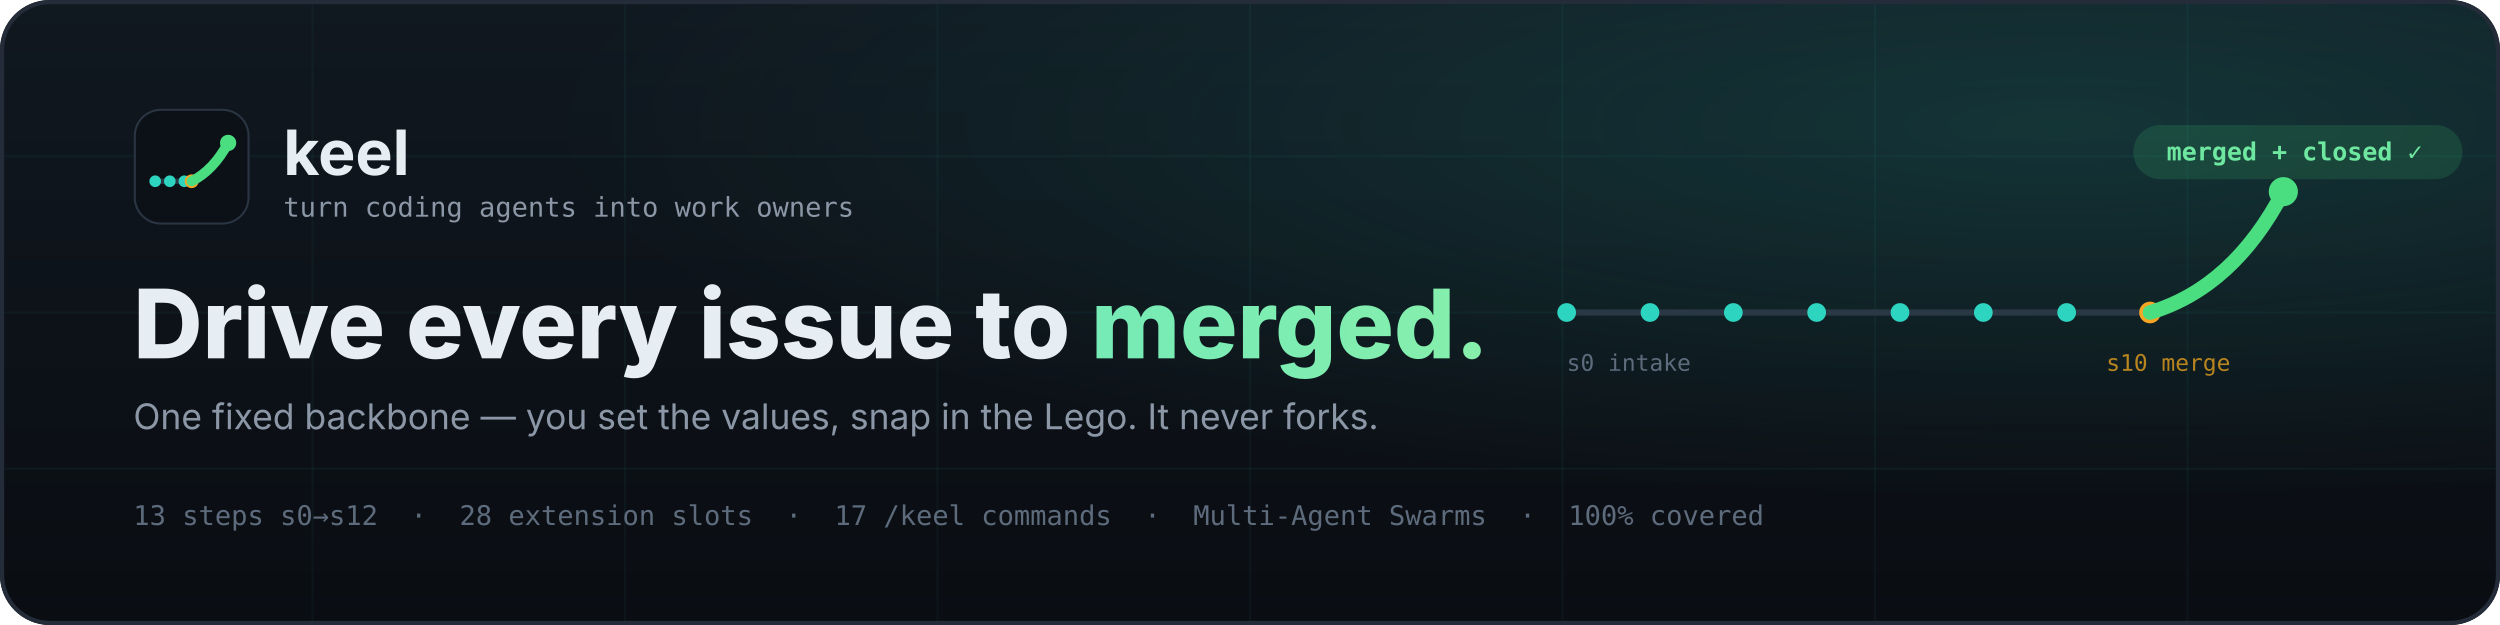
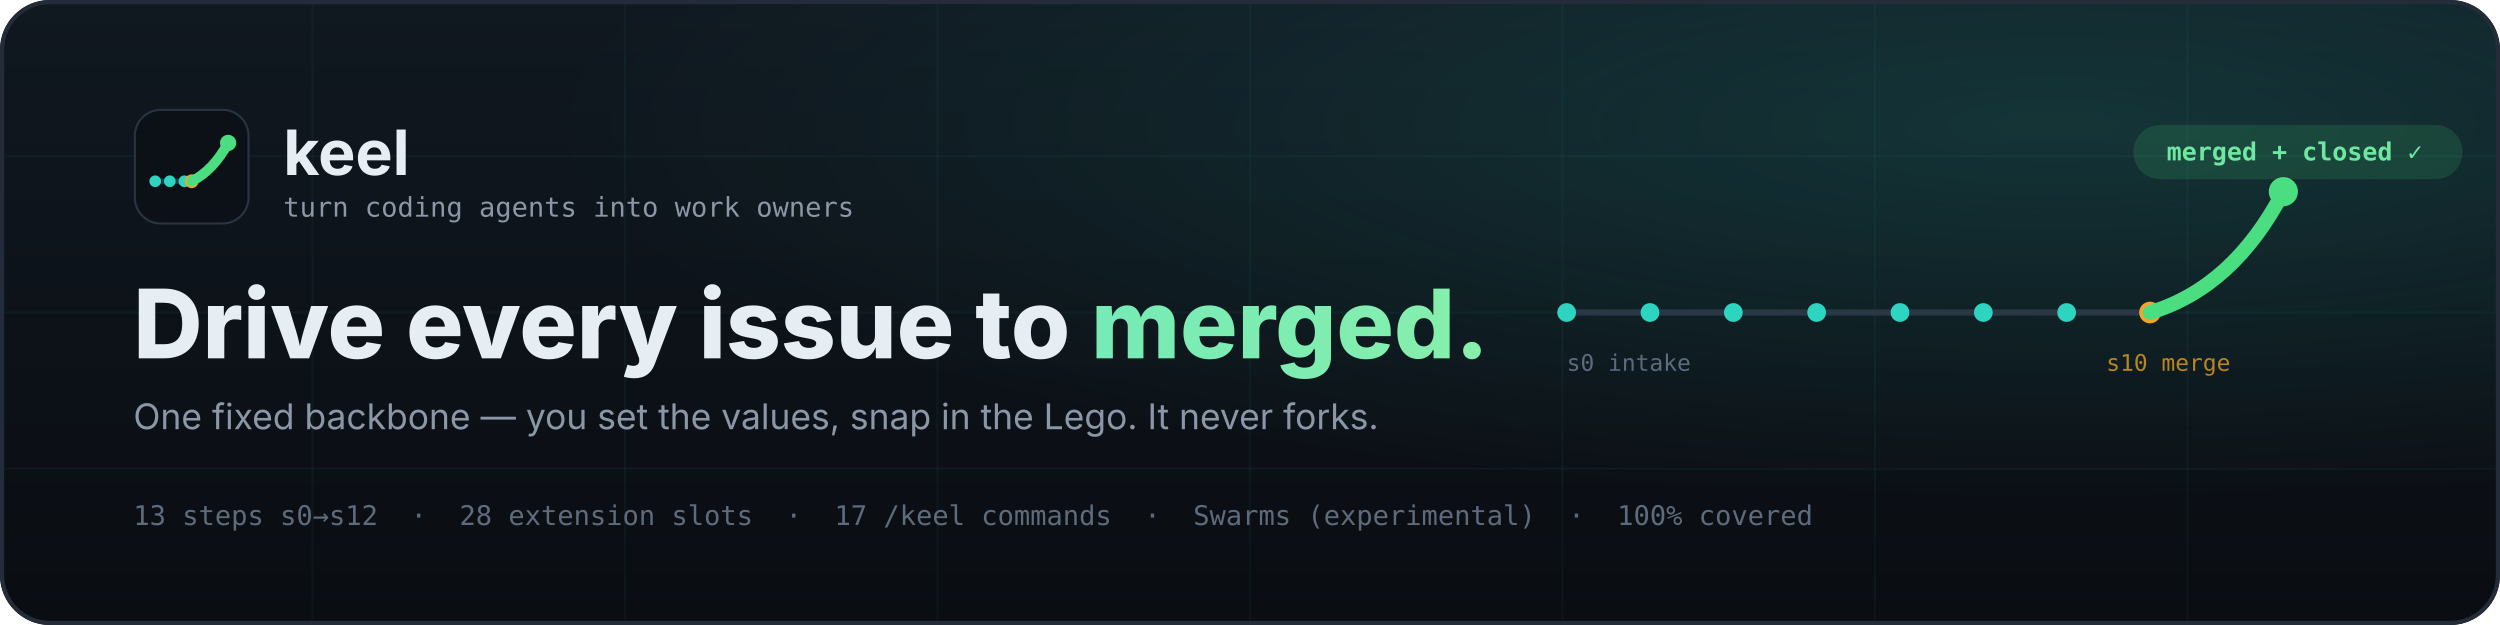
<svg xmlns="http://www.w3.org/2000/svg" width="1200" height="300" viewBox="0 0 1200 300" role="img" aria-label="keel — drive every issue to merged">
  <defs>
    <linearGradient id="bg" x1="0" y1="0" x2="0" y2="1">
      <stop offset="0" stop-color="#101820" />
      <stop offset="1" stop-color="#0a0d12" />
    </linearGradient>
    <linearGradient id="merged" x1="0" y1="0" x2="1" y2="0">
      <stop offset="0" stop-color="#4fe0d0" />
      <stop offset="1" stop-color="#86efac" />
    </linearGradient>
    <radialGradient id="glow" cx="0.82" cy="0.2" r="0.6">
      <stop offset="0" stop-color="#2dd4bf" stop-opacity="0.16" />
      <stop offset="1" stop-color="#2dd4bf" stop-opacity="0" />
    </radialGradient>
  </defs>
  <rect width="1200" height="300" rx="24" fill="url(#bg)" />
  <rect width="1200" height="300" rx="24" fill="url(#glow)" />
  <g stroke="#2dd4bf" stroke-opacity="0.05">
    <path d="M150 0v300M300 0v300M450 0v300M600 0v300M750 0v300M900 0v300M1050 0v300" />
    <path d="M0 75h1200M0 150h1200M0 225h1200" />
  </g>
  <rect x="1" y="1" width="1198" height="298" rx="23" fill="none" stroke="#232c38" stroke-width="2" />
  <g transform="translate(64,52)">
    <rect width="56" height="56" rx="13" fill="#0c1118" />
    <rect x="0.7" y="0.7" width="54.6" height="54.6" rx="12.5" fill="none" stroke="#2a3543" />
    <line x1="10.5" y1="35" x2="28" y2="35" stroke="#2a3744" stroke-width="2.6" stroke-linecap="round" />
    <circle cx="10.5" cy="35" r="2.8" fill="#2dd4bf" />
    <circle cx="17.5" cy="35" r="2.8" fill="#2dd4bf" />
    <circle cx="24.5" cy="35" r="2.8" fill="#2dd4bf" />
    <circle cx="28" cy="35" r="3.3" fill="#f5a524" />
    <path d="M28 35 Q38.5 29.7 45.5 16.6" stroke="#4ade80" stroke-width="4.8" fill="none" stroke-linecap="round" />
    <circle cx="45.5" cy="16.6" r="3.9" fill="#4ade80" />
  </g>
  <text x="136" y="84" font-family="ui-sans-serif, system-ui, -apple-system, 'Segoe UI', sans-serif" font-size="30" font-weight="700" fill="#e6edf3">keel</text>
  <text x="136" y="104" font-family="ui-monospace, 'SF Mono', Menlo, Consolas, monospace" font-size="13" fill="#8b97a6">turn coding agents into work owners</text>
  <text x="64" y="172" font-family="ui-sans-serif, system-ui, -apple-system, 'Segoe UI', sans-serif" font-size="46" font-weight="800" fill="#e6edf3">Drive every issue to <tspan fill="url(#merged)">merged.</tspan>
  </text>
  <text x="64" y="206" font-family="ui-sans-serif, system-ui, -apple-system, 'Segoe UI', sans-serif" font-size="17" fill="#8b97a6">One fixed backbone — you set the values, snap in the Lego. It never forks.</text>
-   <text x="64" y="252" font-family="ui-monospace, 'SF Mono', Menlo, Consolas, monospace" font-size="13" fill="#5d6b7c">13 steps s0→s12  ·  28 extension slots  ·  17 /keel commands  ·  Multi-Agent Swarms  ·  100% covered</text>
+   <text x="64" y="252" font-family="ui-monospace, 'SF Mono', Menlo, Consolas, monospace" font-size="13" fill="#5d6b7c">13 steps s0→s12  ·  28 extension slots  ·  17 /keel commands  ·  Swarms (experimental)  ·  100% covered</text>
  <g transform="translate(712,0)">
    <line x1="40" y1="150" x2="320" y2="150" stroke="#2a3744" stroke-width="3" stroke-linecap="round" />
    <circle cx="40" cy="150" r="4.5" fill="#2dd4bf" />
    <circle cx="80" cy="150" r="4.5" fill="#2dd4bf" />
    <circle cx="120" cy="150" r="4.5" fill="#2dd4bf" />
    <circle cx="160" cy="150" r="4.5" fill="#2dd4bf" />
    <circle cx="200" cy="150" r="4.5" fill="#2dd4bf" />
    <circle cx="240" cy="150" r="4.5" fill="#2dd4bf" />
    <circle cx="280" cy="150" r="4.5" fill="#2dd4bf" />
    <circle cx="320" cy="150" r="5.2" fill="#f5a524" />
    <path d="M320 150 Q360 138 384 92" stroke="#4ade80" stroke-width="7" fill="none" stroke-linecap="round" />
    <circle cx="384" cy="92" r="7" fill="#4ade80" />
    <text x="40" y="178" font-family="ui-monospace, 'SF Mono', Menlo, Consolas, monospace" font-size="11" fill="#5d6b7c">s0 intake</text>
    <text x="299" y="178" font-family="ui-monospace, 'SF Mono', Menlo, Consolas, monospace" font-size="11" fill="#b9851f">s10 merge</text>
    <rect x="312" y="60" width="158" height="26" rx="13" fill="#4ade80" fill-opacity="0.14" />
    <text x="328" y="77" font-family="ui-monospace, 'SF Mono', Menlo, Consolas, monospace" font-size="12" font-weight="700" fill="#6ee7a0">merged + closed ✓</text>
  </g>
</svg>
